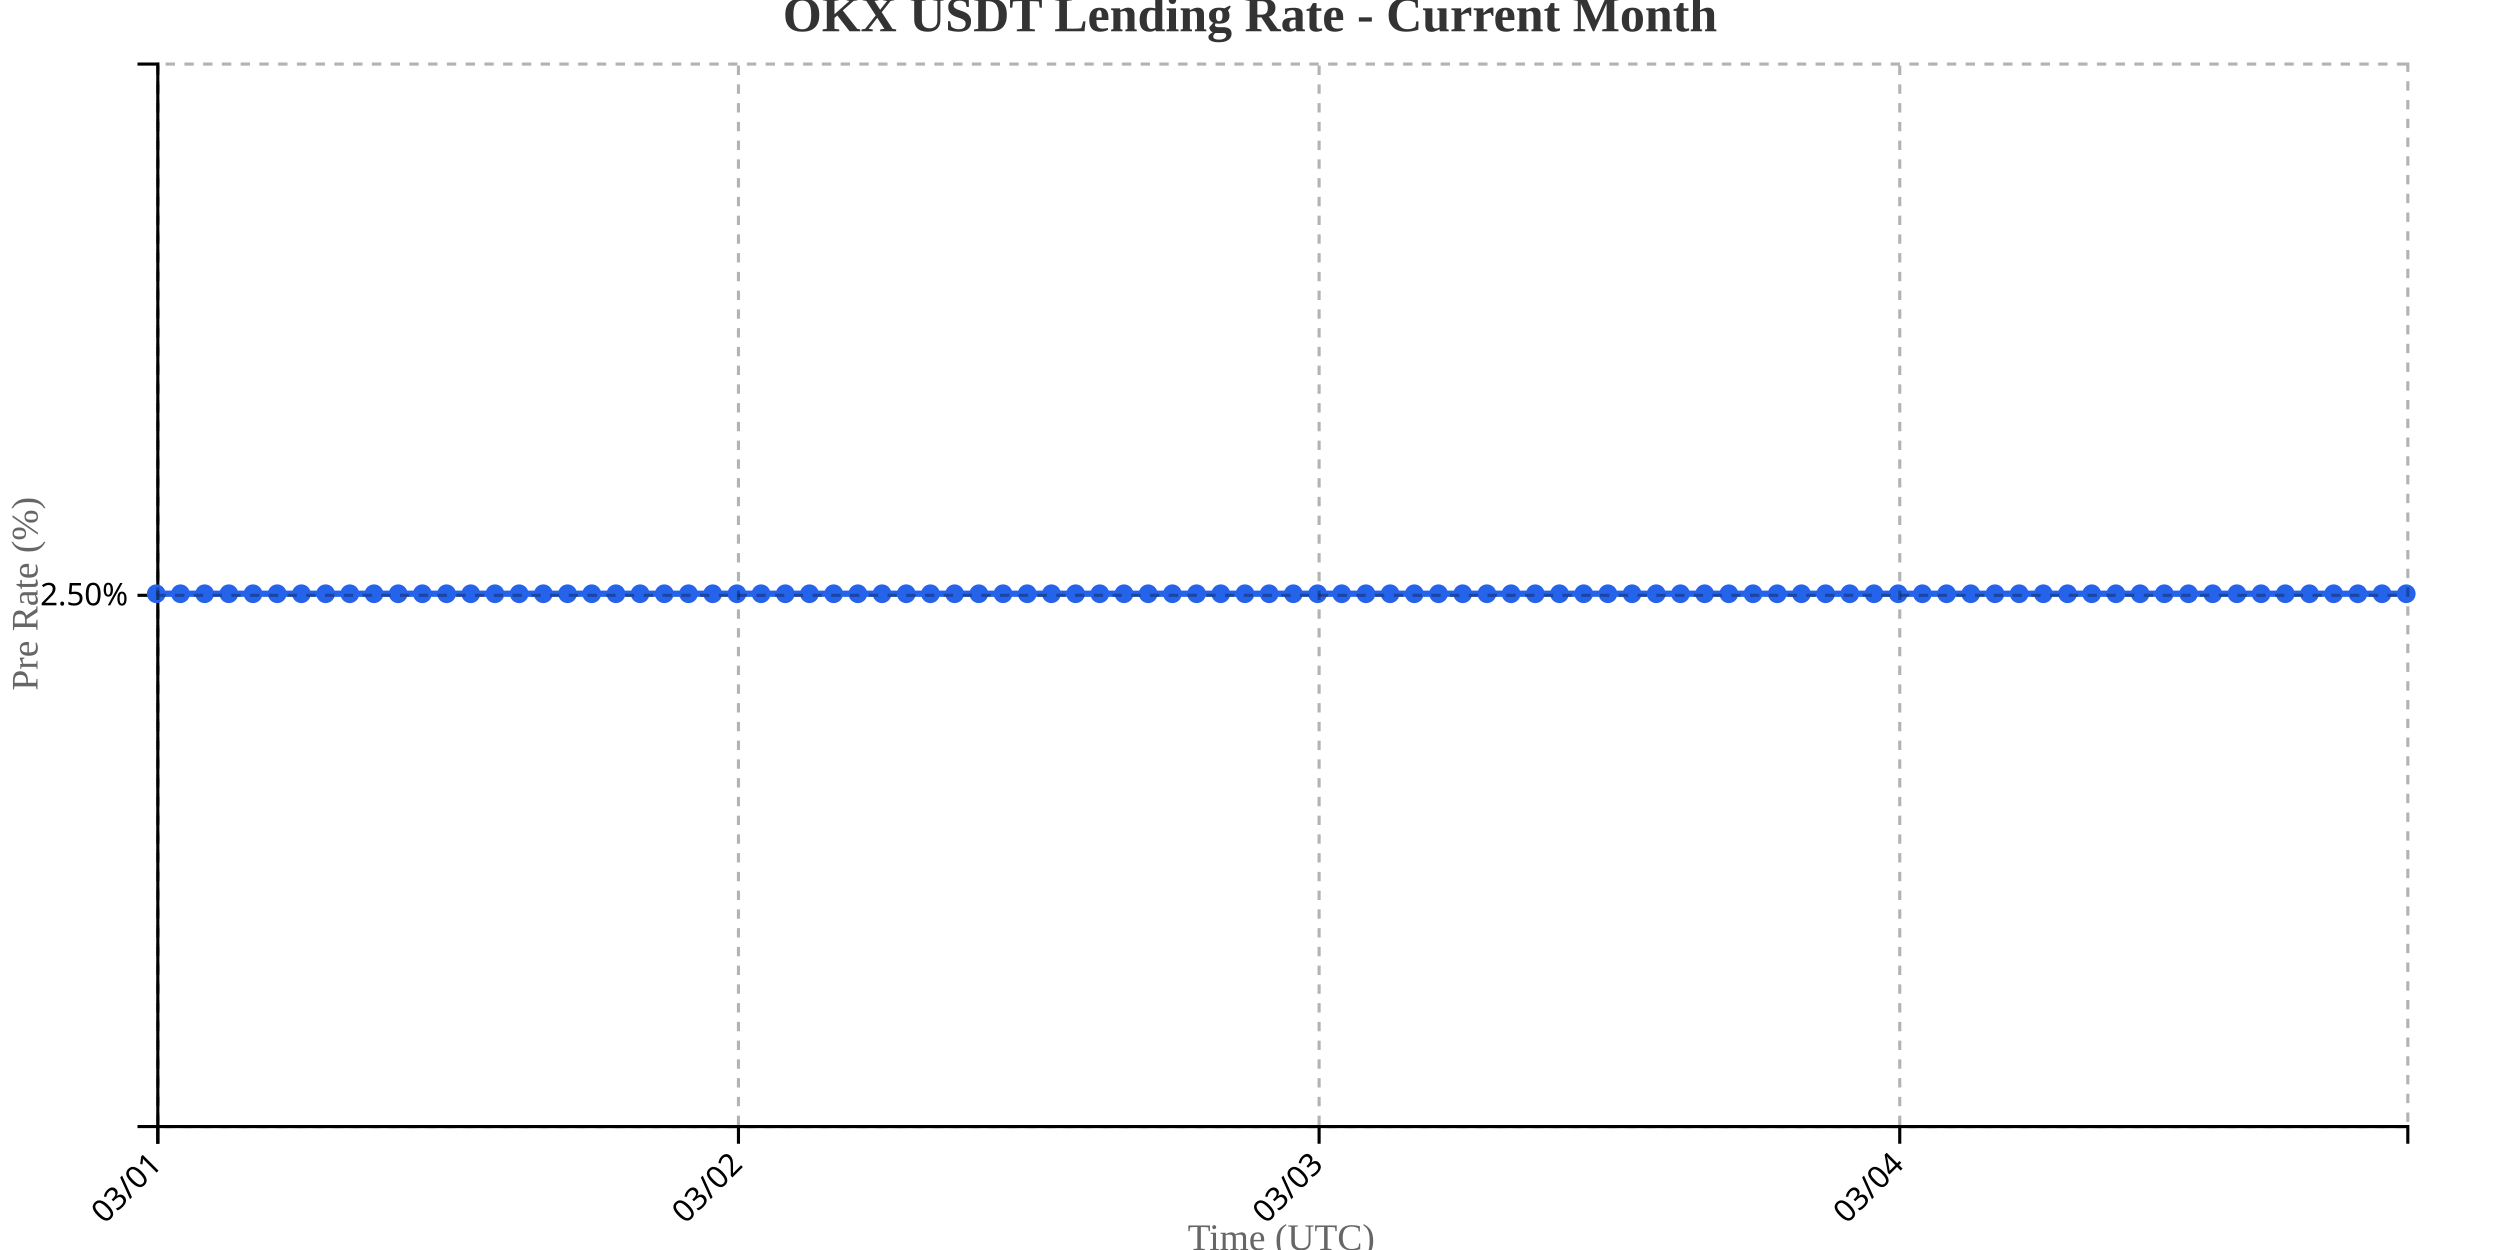
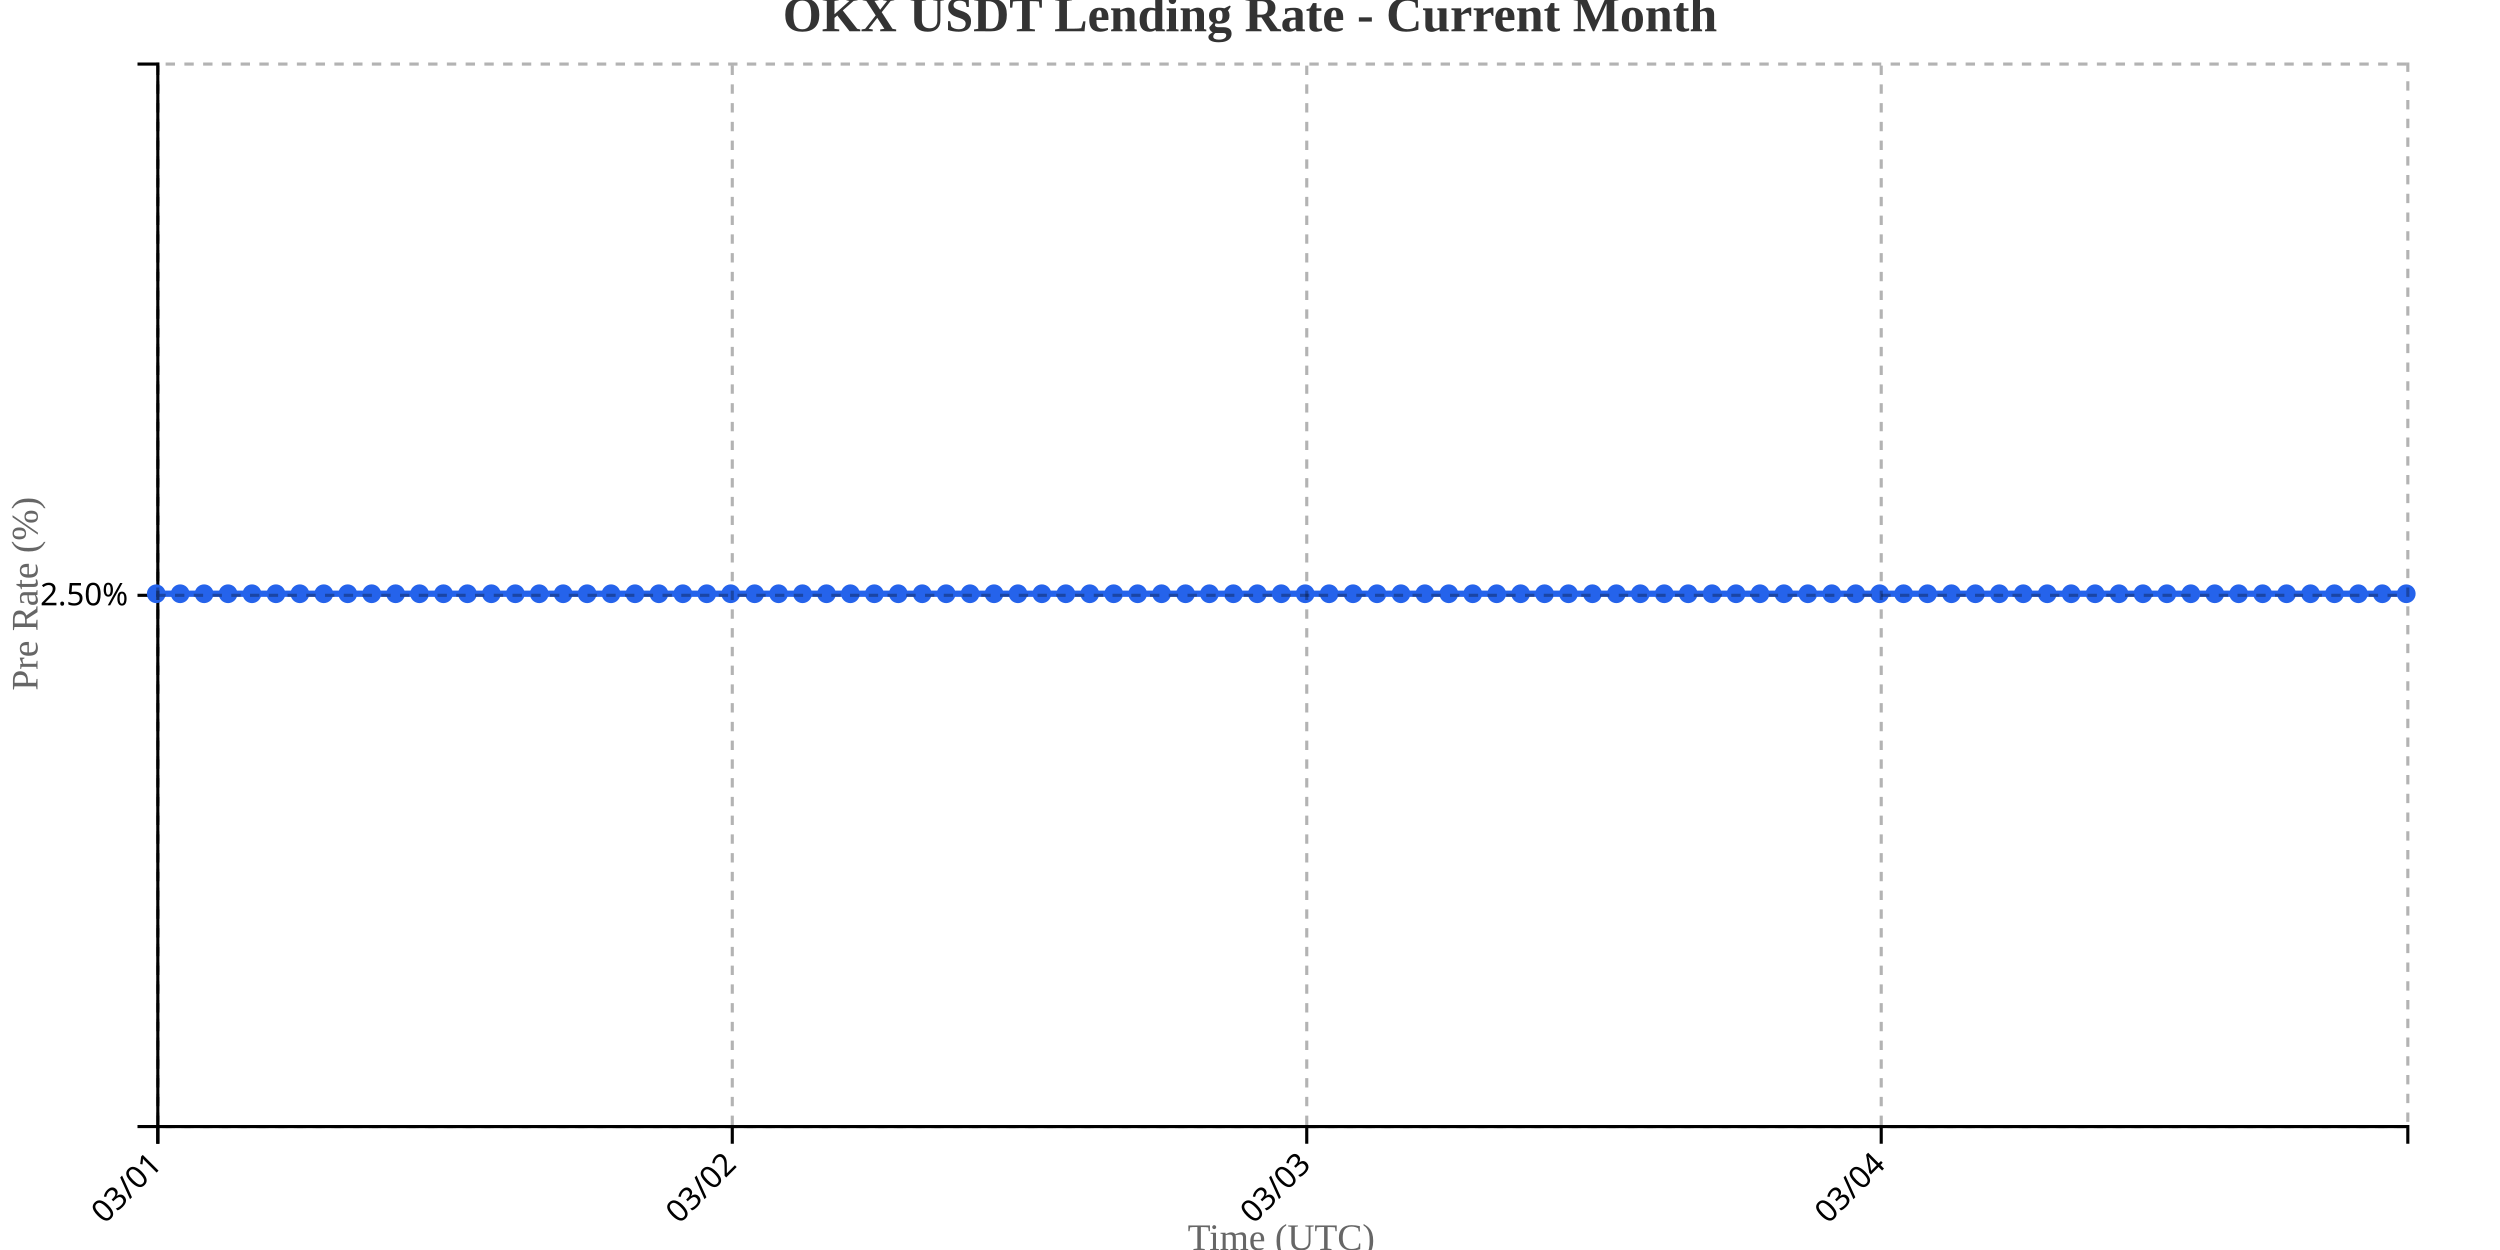
<svg xmlns="http://www.w3.org/2000/svg" width="800" height="400">
  <g transform="translate(50,20)">
    <g transform="translate(0,340)" fill="none" font-size="10" font-family="sans-serif" text-anchor="middle">
      <path class="domain" stroke="currentColor" d="M0.5,6V0.5H720.5V6" />
      <g class="tick" opacity="1" transform="translate(0.5,0)">
        <line stroke="currentColor" y2="6" />
        <text fill="currentColor" y="9" dy=".15em" style="text-anchor: end;" dx="-.8em" transform="rotate(-45)">03/01</text>
      </g>
-       <g class="tick" opacity="1" transform="translate(186.3065,0)">
+       <g class="tick" opacity="1" transform="translate(184.3298,0)">
        <line stroke="currentColor" y2="6" />
        <text fill="currentColor" y="9" dy=".15em" style="text-anchor: end;" dx="-.8em" transform="rotate(-45)">03/02</text>
      </g>
-       <g class="tick" opacity="1" transform="translate(372.1129,0)">
+       <g class="tick" opacity="1" transform="translate(368.1596,0)">
        <line stroke="currentColor" y2="6" />
        <text fill="currentColor" y="9" dy=".15em" style="text-anchor: end;" dx="-.8em" transform="rotate(-45)">03/03</text>
      </g>
-       <g class="tick" opacity="1" transform="translate(557.9194,0)">
+       <g class="tick" opacity="1" transform="translate(551.9894,0)">
        <line stroke="currentColor" y2="6" />
        <text fill="currentColor" y="9" dy=".15em" style="text-anchor: end;" dx="-.8em" transform="rotate(-45)">03/04</text>
      </g>
    </g>
    <g fill="none" font-size="10" font-family="sans-serif" text-anchor="end">
      <path class="domain" stroke="currentColor" d="M-6,340.5H0.5V0.5H-6" />
      <g class="tick" opacity="1" transform="translate(0,170.5)">
        <line stroke="currentColor" x2="-6" />
        <text fill="currentColor" x="-9" dy="0.32em">2.50%</text>
      </g>
    </g>
    <text transform="rotate(-90)" y="-50" x="-170" dy="1em" style="text-anchor: middle; font-size: 12px; fill: #666;">Pre Rate (%)</text>
    <text transform="translate(360, 380)" style="text-anchor: middle; font-size: 12px; fill: #666;">Time (UTC)</text>
-     <path fill="none" stroke="#2563eb" stroke-width="2" d="M0,170C2.581,170,5.161,170,7.742,170C10.323,170,12.903,170,15.484,170C18.065,170,20.645,170,23.226,170C25.806,170,28.387,170,30.968,170C33.548,170,36.129,170,38.71,170C41.29,170,43.871,170,46.452,170C49.032,170,51.613,170,54.194,170C56.774,170,59.355,170,61.935,170C64.516,170,67.097,170,69.677,170C72.258,170,74.839,170,77.419,170C80,170,82.581,170,85.161,170C87.742,170,90.323,170,92.903,170C95.484,170,98.065,170,100.645,170C103.226,170,105.806,170,108.387,170C110.968,170,113.548,170,116.129,170C118.71,170,121.29,170,123.871,170C126.452,170,129.032,170,131.613,170C134.194,170,136.774,170,139.355,170C141.935,170,144.516,170,147.097,170C149.677,170,152.258,170,154.839,170C157.419,170,160,170,162.581,170C165.161,170,167.742,170,170.323,170C172.903,170,175.484,170,178.065,170C180.645,170,183.226,170,185.806,170C188.387,170,190.968,170,193.548,170C196.129,170,198.71,170,201.29,170C203.871,170,206.452,170,209.032,170C211.613,170,214.194,170,216.774,170C219.355,170,221.935,170,224.516,170C227.097,170,229.677,170,232.258,170C234.839,170,237.419,170,240,170C242.581,170,245.161,170,247.742,170C250.323,170,252.903,170,255.484,170C258.065,170,260.645,170,263.226,170C265.806,170,268.387,170,270.968,170C273.548,170,276.129,170,278.71,170C281.29,170,283.871,170,286.452,170C289.032,170,291.613,170,294.194,170C296.774,170,299.355,170,301.935,170C304.516,170,307.097,170,309.677,170C312.258,170,314.839,170,317.419,170C320,170,322.581,170,325.161,170C327.742,170,330.323,170,332.903,170C335.484,170,338.065,170,340.645,170C343.226,170,345.806,170,348.387,170C350.968,170,353.548,170,356.129,170C358.71,170,361.29,170,363.871,170C366.452,170,369.032,170,371.613,170C374.194,170,376.774,170,379.355,170C381.935,170,384.516,170,387.097,170C389.677,170,392.258,170,394.839,170C397.419,170,400,170,402.581,170C405.161,170,407.742,170,410.323,170C412.903,170,415.484,170,418.065,170C420.645,170,423.226,170,425.806,170C428.387,170,430.968,170,433.548,170C436.129,170,438.71,170,441.29,170C443.871,170,446.452,170,449.032,170C451.613,170,454.194,170,456.774,170C459.355,170,461.935,170,464.516,170C467.097,170,469.677,170,472.258,170C474.839,170,477.419,170,480,170C482.581,170,485.161,170,487.742,170C490.323,170,492.903,170,495.484,170C498.065,170,500.645,170,503.226,170C505.806,170,508.387,170,510.968,170C513.548,170,516.129,170,518.71,170C521.29,170,523.871,170,526.452,170C529.032,170,531.613,170,534.194,170C536.774,170,539.355,170,541.935,170C544.516,170,547.097,170,549.677,170C552.258,170,554.839,170,557.419,170C560,170,562.581,170,565.161,170C567.742,170,570.323,170,572.903,170C575.484,170,578.065,170,580.645,170C583.226,170,585.806,170,588.387,170C590.968,170,593.548,170,596.129,170C598.71,170,601.29,170,603.871,170C606.452,170,609.032,170,611.613,170C614.194,170,616.774,170,619.355,170C621.935,170,624.516,170,627.097,170C629.677,170,632.258,170,634.839,170C637.419,170,640,170,642.581,170C645.161,170,647.742,170,650.323,170C652.903,170,655.484,170,658.065,170C660.645,170,663.226,170,665.806,170C668.387,170,670.968,170,673.548,170C676.129,170,678.71,170,681.29,170C683.871,170,686.452,170,689.032,170C691.613,170,694.194,170,696.774,170C699.355,170,701.935,170,704.516,170C707.097,170,709.677,170,712.258,170C714.839,170,717.419,170,720,170" />
+     <path fill="none" stroke="#2563eb" stroke-width="2" d="M0,170C2.553,170,5.106,170,7.66,170C10.213,170,12.766,170,15.319,170C17.872,170,20.426,170,22.979,170C25.532,170,28.085,170,30.638,170C33.191,170,35.745,170,38.298,170C40.851,170,43.404,170,45.957,170C48.511,170,51.064,170,53.617,170C56.17,170,58.723,170,61.277,170C63.83,170,66.383,170,68.936,170C71.489,170,74.043,170,76.596,170C79.149,170,81.702,170,84.255,170C86.809,170,89.362,170,91.915,170C94.468,170,97.021,170,99.574,170C102.128,170,104.681,170,107.234,170C109.787,170,112.34,170,114.894,170C117.447,170,120,170,122.553,170C125.106,170,127.66,170,130.213,170C132.766,170,135.319,170,137.872,170C140.426,170,142.979,170,145.532,170C148.085,170,150.638,170,153.191,170C155.745,170,158.298,170,160.851,170C163.404,170,165.957,170,168.511,170C171.064,170,173.617,170,176.17,170C178.723,170,181.277,170,183.83,170C186.383,170,188.936,170,191.489,170C194.043,170,196.596,170,199.149,170C201.702,170,204.255,170,206.809,170C209.362,170,211.915,170,214.468,170C217.021,170,219.574,170,222.128,170C224.681,170,227.234,170,229.787,170C232.34,170,234.894,170,237.447,170C240,170,242.553,170,245.106,170C247.66,170,250.213,170,252.766,170C255.319,170,257.872,170,260.426,170C262.979,170,265.532,170,268.085,170C270.638,170,273.191,170,275.745,170C278.298,170,280.851,170,283.404,170C285.957,170,288.511,170,291.064,170C293.617,170,296.17,170,298.723,170C301.277,170,303.83,170,306.383,170C308.936,170,311.489,170,314.043,170C316.596,170,319.149,170,321.702,170C324.255,170,326.809,170,329.362,170C331.915,170,334.468,170,337.021,170C339.574,170,342.128,170,344.681,170C347.234,170,349.787,170,352.34,170C354.894,170,357.447,170,360,170C362.553,170,365.106,170,367.66,170C370.213,170,372.766,170,375.319,170C377.872,170,380.426,170,382.979,170C385.532,170,388.085,170,390.638,170C393.191,170,395.745,170,398.298,170C400.851,170,403.404,170,405.957,170C408.511,170,411.064,170,413.617,170C416.17,170,418.723,170,421.277,170C423.83,170,426.383,170,428.936,170C431.489,170,434.043,170,436.596,170C439.149,170,441.702,170,444.255,170C446.809,170,449.362,170,451.915,170C454.468,170,457.021,170,459.574,170C462.128,170,464.681,170,467.234,170C469.787,170,472.34,170,474.894,170C477.447,170,480,170,482.553,170C485.106,170,487.66,170,490.213,170C492.766,170,495.319,170,497.872,170C500.426,170,502.979,170,505.532,170C508.085,170,510.638,170,513.191,170C515.745,170,518.298,170,520.851,170C523.404,170,525.957,170,528.511,170C531.064,170,533.617,170,536.17,170C538.723,170,541.277,170,543.83,170C546.383,170,548.936,170,551.489,170C554.043,170,556.596,170,559.149,170C561.702,170,564.255,170,566.809,170C569.362,170,571.915,170,574.468,170C577.021,170,579.574,170,582.128,170C584.681,170,587.234,170,589.787,170C592.34,170,594.894,170,597.447,170C600,170,602.553,170,605.106,170C607.66,170,610.213,170,612.766,170C615.319,170,617.872,170,620.426,170C622.979,170,625.532,170,628.085,170C630.638,170,633.191,170,635.745,170C638.298,170,640.851,170,643.404,170C645.957,170,648.511,170,651.064,170C653.617,170,656.17,170,658.723,170C661.277,170,663.83,170,666.383,170C668.936,170,671.489,170,674.043,170C676.596,170,679.149,170,681.702,170C684.255,170,686.809,170,689.362,170C691.915,170,694.468,170,697.021,170C699.574,170,702.128,170,704.681,170C707.234,170,709.787,170,712.34,170C714.894,170,717.447,170,720,170" />
    <circle class="dot" cx="0" cy="170" r="3" fill="#2563eb" />
-     <circle class="dot" cx="7.742" cy="170" r="3" fill="#2563eb" />
-     <circle class="dot" cx="15.484" cy="170" r="3" fill="#2563eb" />
-     <circle class="dot" cx="23.226" cy="170" r="3" fill="#2563eb" />
-     <circle class="dot" cx="30.968" cy="170" r="3" fill="#2563eb" />
-     <circle class="dot" cx="38.71" cy="170" r="3" fill="#2563eb" />
-     <circle class="dot" cx="46.452" cy="170" r="3" fill="#2563eb" />
-     <circle class="dot" cx="54.194" cy="170" r="3" fill="#2563eb" />
-     <circle class="dot" cx="61.935" cy="170" r="3" fill="#2563eb" />
-     <circle class="dot" cx="69.677" cy="170" r="3" fill="#2563eb" />
-     <circle class="dot" cx="77.419" cy="170" r="3" fill="#2563eb" />
-     <circle class="dot" cx="85.161" cy="170" r="3" fill="#2563eb" />
-     <circle class="dot" cx="92.903" cy="170" r="3" fill="#2563eb" />
-     <circle class="dot" cx="100.645" cy="170" r="3" fill="#2563eb" />
-     <circle class="dot" cx="108.387" cy="170" r="3" fill="#2563eb" />
-     <circle class="dot" cx="116.129" cy="170" r="3" fill="#2563eb" />
-     <circle class="dot" cx="123.871" cy="170" r="3" fill="#2563eb" />
-     <circle class="dot" cx="131.613" cy="170" r="3" fill="#2563eb" />
-     <circle class="dot" cx="139.355" cy="170" r="3" fill="#2563eb" />
-     <circle class="dot" cx="147.097" cy="170" r="3" fill="#2563eb" />
-     <circle class="dot" cx="154.839" cy="170" r="3" fill="#2563eb" />
-     <circle class="dot" cx="162.581" cy="170" r="3" fill="#2563eb" />
-     <circle class="dot" cx="170.323" cy="170" r="3" fill="#2563eb" />
-     <circle class="dot" cx="178.065" cy="170" r="3" fill="#2563eb" />
-     <circle class="dot" cx="185.806" cy="170" r="3" fill="#2563eb" />
-     <circle class="dot" cx="193.548" cy="170" r="3" fill="#2563eb" />
-     <circle class="dot" cx="201.29" cy="170" r="3" fill="#2563eb" />
-     <circle class="dot" cx="209.032" cy="170" r="3" fill="#2563eb" />
-     <circle class="dot" cx="216.774" cy="170" r="3" fill="#2563eb" />
-     <circle class="dot" cx="224.516" cy="170" r="3" fill="#2563eb" />
-     <circle class="dot" cx="232.258" cy="170" r="3" fill="#2563eb" />
-     <circle class="dot" cx="240" cy="170" r="3" fill="#2563eb" />
-     <circle class="dot" cx="247.742" cy="170" r="3" fill="#2563eb" />
-     <circle class="dot" cx="255.484" cy="170" r="3" fill="#2563eb" />
-     <circle class="dot" cx="263.226" cy="170" r="3" fill="#2563eb" />
-     <circle class="dot" cx="270.968" cy="170" r="3" fill="#2563eb" />
-     <circle class="dot" cx="278.71" cy="170" r="3" fill="#2563eb" />
-     <circle class="dot" cx="286.452" cy="170" r="3" fill="#2563eb" />
-     <circle class="dot" cx="294.194" cy="170" r="3" fill="#2563eb" />
-     <circle class="dot" cx="301.935" cy="170" r="3" fill="#2563eb" />
-     <circle class="dot" cx="309.677" cy="170" r="3" fill="#2563eb" />
-     <circle class="dot" cx="317.419" cy="170" r="3" fill="#2563eb" />
-     <circle class="dot" cx="325.161" cy="170" r="3" fill="#2563eb" />
-     <circle class="dot" cx="332.903" cy="170" r="3" fill="#2563eb" />
-     <circle class="dot" cx="340.645" cy="170" r="3" fill="#2563eb" />
-     <circle class="dot" cx="348.387" cy="170" r="3" fill="#2563eb" />
-     <circle class="dot" cx="356.129" cy="170" r="3" fill="#2563eb" />
-     <circle class="dot" cx="363.871" cy="170" r="3" fill="#2563eb" />
-     <circle class="dot" cx="371.613" cy="170" r="3" fill="#2563eb" />
-     <circle class="dot" cx="379.355" cy="170" r="3" fill="#2563eb" />
-     <circle class="dot" cx="387.097" cy="170" r="3" fill="#2563eb" />
-     <circle class="dot" cx="394.839" cy="170" r="3" fill="#2563eb" />
-     <circle class="dot" cx="402.581" cy="170" r="3" fill="#2563eb" />
-     <circle class="dot" cx="410.323" cy="170" r="3" fill="#2563eb" />
-     <circle class="dot" cx="418.065" cy="170" r="3" fill="#2563eb" />
-     <circle class="dot" cx="425.806" cy="170" r="3" fill="#2563eb" />
-     <circle class="dot" cx="433.548" cy="170" r="3" fill="#2563eb" />
-     <circle class="dot" cx="441.29" cy="170" r="3" fill="#2563eb" />
-     <circle class="dot" cx="449.032" cy="170" r="3" fill="#2563eb" />
-     <circle class="dot" cx="456.774" cy="170" r="3" fill="#2563eb" />
-     <circle class="dot" cx="464.516" cy="170" r="3" fill="#2563eb" />
-     <circle class="dot" cx="472.258" cy="170" r="3" fill="#2563eb" />
-     <circle class="dot" cx="480" cy="170" r="3" fill="#2563eb" />
-     <circle class="dot" cx="487.742" cy="170" r="3" fill="#2563eb" />
-     <circle class="dot" cx="495.484" cy="170" r="3" fill="#2563eb" />
-     <circle class="dot" cx="503.226" cy="170" r="3" fill="#2563eb" />
-     <circle class="dot" cx="510.968" cy="170" r="3" fill="#2563eb" />
-     <circle class="dot" cx="518.71" cy="170" r="3" fill="#2563eb" />
-     <circle class="dot" cx="526.452" cy="170" r="3" fill="#2563eb" />
-     <circle class="dot" cx="534.194" cy="170" r="3" fill="#2563eb" />
-     <circle class="dot" cx="541.935" cy="170" r="3" fill="#2563eb" />
-     <circle class="dot" cx="549.677" cy="170" r="3" fill="#2563eb" />
-     <circle class="dot" cx="557.419" cy="170" r="3" fill="#2563eb" />
-     <circle class="dot" cx="565.161" cy="170" r="3" fill="#2563eb" />
-     <circle class="dot" cx="572.903" cy="170" r="3" fill="#2563eb" />
-     <circle class="dot" cx="580.645" cy="170" r="3" fill="#2563eb" />
-     <circle class="dot" cx="588.387" cy="170" r="3" fill="#2563eb" />
-     <circle class="dot" cx="596.129" cy="170" r="3" fill="#2563eb" />
-     <circle class="dot" cx="603.871" cy="170" r="3" fill="#2563eb" />
-     <circle class="dot" cx="611.613" cy="170" r="3" fill="#2563eb" />
-     <circle class="dot" cx="619.355" cy="170" r="3" fill="#2563eb" />
-     <circle class="dot" cx="627.097" cy="170" r="3" fill="#2563eb" />
-     <circle class="dot" cx="634.839" cy="170" r="3" fill="#2563eb" />
-     <circle class="dot" cx="642.581" cy="170" r="3" fill="#2563eb" />
-     <circle class="dot" cx="650.323" cy="170" r="3" fill="#2563eb" />
-     <circle class="dot" cx="658.065" cy="170" r="3" fill="#2563eb" />
-     <circle class="dot" cx="665.806" cy="170" r="3" fill="#2563eb" />
-     <circle class="dot" cx="673.548" cy="170" r="3" fill="#2563eb" />
-     <circle class="dot" cx="681.29" cy="170" r="3" fill="#2563eb" />
-     <circle class="dot" cx="689.032" cy="170" r="3" fill="#2563eb" />
-     <circle class="dot" cx="696.774" cy="170" r="3" fill="#2563eb" />
-     <circle class="dot" cx="704.516" cy="170" r="3" fill="#2563eb" />
-     <circle class="dot" cx="712.258" cy="170" r="3" fill="#2563eb" />
+     <circle class="dot" cx="7.66" cy="170" r="3" fill="#2563eb" />
+     <circle class="dot" cx="15.319" cy="170" r="3" fill="#2563eb" />
+     <circle class="dot" cx="22.979" cy="170" r="3" fill="#2563eb" />
+     <circle class="dot" cx="30.638" cy="170" r="3" fill="#2563eb" />
+     <circle class="dot" cx="38.298" cy="170" r="3" fill="#2563eb" />
+     <circle class="dot" cx="45.957" cy="170" r="3" fill="#2563eb" />
+     <circle class="dot" cx="53.617" cy="170" r="3" fill="#2563eb" />
+     <circle class="dot" cx="61.277" cy="170" r="3" fill="#2563eb" />
+     <circle class="dot" cx="68.936" cy="170" r="3" fill="#2563eb" />
+     <circle class="dot" cx="76.596" cy="170" r="3" fill="#2563eb" />
+     <circle class="dot" cx="84.255" cy="170" r="3" fill="#2563eb" />
+     <circle class="dot" cx="91.915" cy="170" r="3" fill="#2563eb" />
+     <circle class="dot" cx="99.574" cy="170" r="3" fill="#2563eb" />
+     <circle class="dot" cx="107.234" cy="170" r="3" fill="#2563eb" />
+     <circle class="dot" cx="114.894" cy="170" r="3" fill="#2563eb" />
+     <circle class="dot" cx="122.553" cy="170" r="3" fill="#2563eb" />
+     <circle class="dot" cx="130.213" cy="170" r="3" fill="#2563eb" />
+     <circle class="dot" cx="137.872" cy="170" r="3" fill="#2563eb" />
+     <circle class="dot" cx="145.532" cy="170" r="3" fill="#2563eb" />
+     <circle class="dot" cx="153.191" cy="170" r="3" fill="#2563eb" />
+     <circle class="dot" cx="160.851" cy="170" r="3" fill="#2563eb" />
+     <circle class="dot" cx="168.511" cy="170" r="3" fill="#2563eb" />
+     <circle class="dot" cx="176.17" cy="170" r="3" fill="#2563eb" />
+     <circle class="dot" cx="183.83" cy="170" r="3" fill="#2563eb" />
+     <circle class="dot" cx="191.489" cy="170" r="3" fill="#2563eb" />
+     <circle class="dot" cx="199.149" cy="170" r="3" fill="#2563eb" />
+     <circle class="dot" cx="206.809" cy="170" r="3" fill="#2563eb" />
+     <circle class="dot" cx="214.468" cy="170" r="3" fill="#2563eb" />
+     <circle class="dot" cx="222.128" cy="170" r="3" fill="#2563eb" />
+     <circle class="dot" cx="229.787" cy="170" r="3" fill="#2563eb" />
+     <circle class="dot" cx="237.447" cy="170" r="3" fill="#2563eb" />
+     <circle class="dot" cx="245.106" cy="170" r="3" fill="#2563eb" />
+     <circle class="dot" cx="252.766" cy="170" r="3" fill="#2563eb" />
+     <circle class="dot" cx="260.426" cy="170" r="3" fill="#2563eb" />
+     <circle class="dot" cx="268.085" cy="170" r="3" fill="#2563eb" />
+     <circle class="dot" cx="275.745" cy="170" r="3" fill="#2563eb" />
+     <circle class="dot" cx="283.404" cy="170" r="3" fill="#2563eb" />
+     <circle class="dot" cx="291.064" cy="170" r="3" fill="#2563eb" />
+     <circle class="dot" cx="298.723" cy="170" r="3" fill="#2563eb" />
+     <circle class="dot" cx="306.383" cy="170" r="3" fill="#2563eb" />
+     <circle class="dot" cx="314.043" cy="170" r="3" fill="#2563eb" />
+     <circle class="dot" cx="321.702" cy="170" r="3" fill="#2563eb" />
+     <circle class="dot" cx="329.362" cy="170" r="3" fill="#2563eb" />
+     <circle class="dot" cx="337.021" cy="170" r="3" fill="#2563eb" />
+     <circle class="dot" cx="344.681" cy="170" r="3" fill="#2563eb" />
+     <circle class="dot" cx="352.34" cy="170" r="3" fill="#2563eb" />
+     <circle class="dot" cx="360" cy="170" r="3" fill="#2563eb" />
+     <circle class="dot" cx="367.66" cy="170" r="3" fill="#2563eb" />
+     <circle class="dot" cx="375.319" cy="170" r="3" fill="#2563eb" />
+     <circle class="dot" cx="382.979" cy="170" r="3" fill="#2563eb" />
+     <circle class="dot" cx="390.638" cy="170" r="3" fill="#2563eb" />
+     <circle class="dot" cx="398.298" cy="170" r="3" fill="#2563eb" />
+     <circle class="dot" cx="405.957" cy="170" r="3" fill="#2563eb" />
+     <circle class="dot" cx="413.617" cy="170" r="3" fill="#2563eb" />
+     <circle class="dot" cx="421.277" cy="170" r="3" fill="#2563eb" />
+     <circle class="dot" cx="428.936" cy="170" r="3" fill="#2563eb" />
+     <circle class="dot" cx="436.596" cy="170" r="3" fill="#2563eb" />
+     <circle class="dot" cx="444.255" cy="170" r="3" fill="#2563eb" />
+     <circle class="dot" cx="451.915" cy="170" r="3" fill="#2563eb" />
+     <circle class="dot" cx="459.574" cy="170" r="3" fill="#2563eb" />
+     <circle class="dot" cx="467.234" cy="170" r="3" fill="#2563eb" />
+     <circle class="dot" cx="474.894" cy="170" r="3" fill="#2563eb" />
+     <circle class="dot" cx="482.553" cy="170" r="3" fill="#2563eb" />
+     <circle class="dot" cx="490.213" cy="170" r="3" fill="#2563eb" />
+     <circle class="dot" cx="497.872" cy="170" r="3" fill="#2563eb" />
+     <circle class="dot" cx="505.532" cy="170" r="3" fill="#2563eb" />
+     <circle class="dot" cx="513.191" cy="170" r="3" fill="#2563eb" />
+     <circle class="dot" cx="520.851" cy="170" r="3" fill="#2563eb" />
+     <circle class="dot" cx="528.511" cy="170" r="3" fill="#2563eb" />
+     <circle class="dot" cx="536.17" cy="170" r="3" fill="#2563eb" />
+     <circle class="dot" cx="543.83" cy="170" r="3" fill="#2563eb" />
+     <circle class="dot" cx="551.489" cy="170" r="3" fill="#2563eb" />
+     <circle class="dot" cx="559.149" cy="170" r="3" fill="#2563eb" />
+     <circle class="dot" cx="566.809" cy="170" r="3" fill="#2563eb" />
+     <circle class="dot" cx="574.468" cy="170" r="3" fill="#2563eb" />
+     <circle class="dot" cx="582.128" cy="170" r="3" fill="#2563eb" />
+     <circle class="dot" cx="589.787" cy="170" r="3" fill="#2563eb" />
+     <circle class="dot" cx="597.447" cy="170" r="3" fill="#2563eb" />
+     <circle class="dot" cx="605.106" cy="170" r="3" fill="#2563eb" />
+     <circle class="dot" cx="612.766" cy="170" r="3" fill="#2563eb" />
+     <circle class="dot" cx="620.426" cy="170" r="3" fill="#2563eb" />
+     <circle class="dot" cx="628.085" cy="170" r="3" fill="#2563eb" />
+     <circle class="dot" cx="635.745" cy="170" r="3" fill="#2563eb" />
+     <circle class="dot" cx="643.404" cy="170" r="3" fill="#2563eb" />
+     <circle class="dot" cx="651.064" cy="170" r="3" fill="#2563eb" />
+     <circle class="dot" cx="658.723" cy="170" r="3" fill="#2563eb" />
+     <circle class="dot" cx="666.383" cy="170" r="3" fill="#2563eb" />
+     <circle class="dot" cx="674.043" cy="170" r="3" fill="#2563eb" />
+     <circle class="dot" cx="681.702" cy="170" r="3" fill="#2563eb" />
+     <circle class="dot" cx="689.362" cy="170" r="3" fill="#2563eb" />
+     <circle class="dot" cx="697.021" cy="170" r="3" fill="#2563eb" />
+     <circle class="dot" cx="704.681" cy="170" r="3" fill="#2563eb" />
+     <circle class="dot" cx="712.34" cy="170" r="3" fill="#2563eb" />
    <circle class="dot" cx="720" cy="170" r="3" fill="#2563eb" />
    <g class="grid" transform="translate(0,340)" fill="none" font-size="10" font-family="sans-serif" text-anchor="middle" style="stroke-dasharray: 3,3; opacity: 0.3;">
      <path class="domain" stroke="currentColor" d="M0.5,-340V0.5H720.5V-340" />
      <g class="tick" opacity="1" transform="translate(0.5,0)">
        <line stroke="currentColor" y2="-340" />
        <text fill="currentColor" y="3" dy="0.71em" />
      </g>
-       <g class="tick" opacity="1" transform="translate(186.3065,0)">
+       <g class="tick" opacity="1" transform="translate(184.3298,0)">
        <line stroke="currentColor" y2="-340" />
        <text fill="currentColor" y="3" dy="0.71em" />
      </g>
-       <g class="tick" opacity="1" transform="translate(372.1129,0)">
+       <g class="tick" opacity="1" transform="translate(368.1596,0)">
        <line stroke="currentColor" y2="-340" />
        <text fill="currentColor" y="3" dy="0.71em" />
      </g>
-       <g class="tick" opacity="1" transform="translate(557.9194,0)">
+       <g class="tick" opacity="1" transform="translate(551.9894,0)">
        <line stroke="currentColor" y2="-340" />
        <text fill="currentColor" y="3" dy="0.71em" />
      </g>
    </g>
    <g class="grid" fill="none" font-size="10" font-family="sans-serif" text-anchor="end" style="stroke-dasharray: 3,3; opacity: 0.3;">
      <path class="domain" stroke="currentColor" d="M720,340.5H0.5V0.5H720" />
      <g class="tick" opacity="1" transform="translate(0,170.5)">
        <line stroke="currentColor" x2="720" />
        <text fill="currentColor" x="-3" dy="0.32em" />
      </g>
    </g>
  </g>
  <text x="400" y="10" text-anchor="middle" style="font-size: 16px; font-weight: bold; fill: #333;">OKX USDT Lending Rate - Current Month</text>
</svg>
